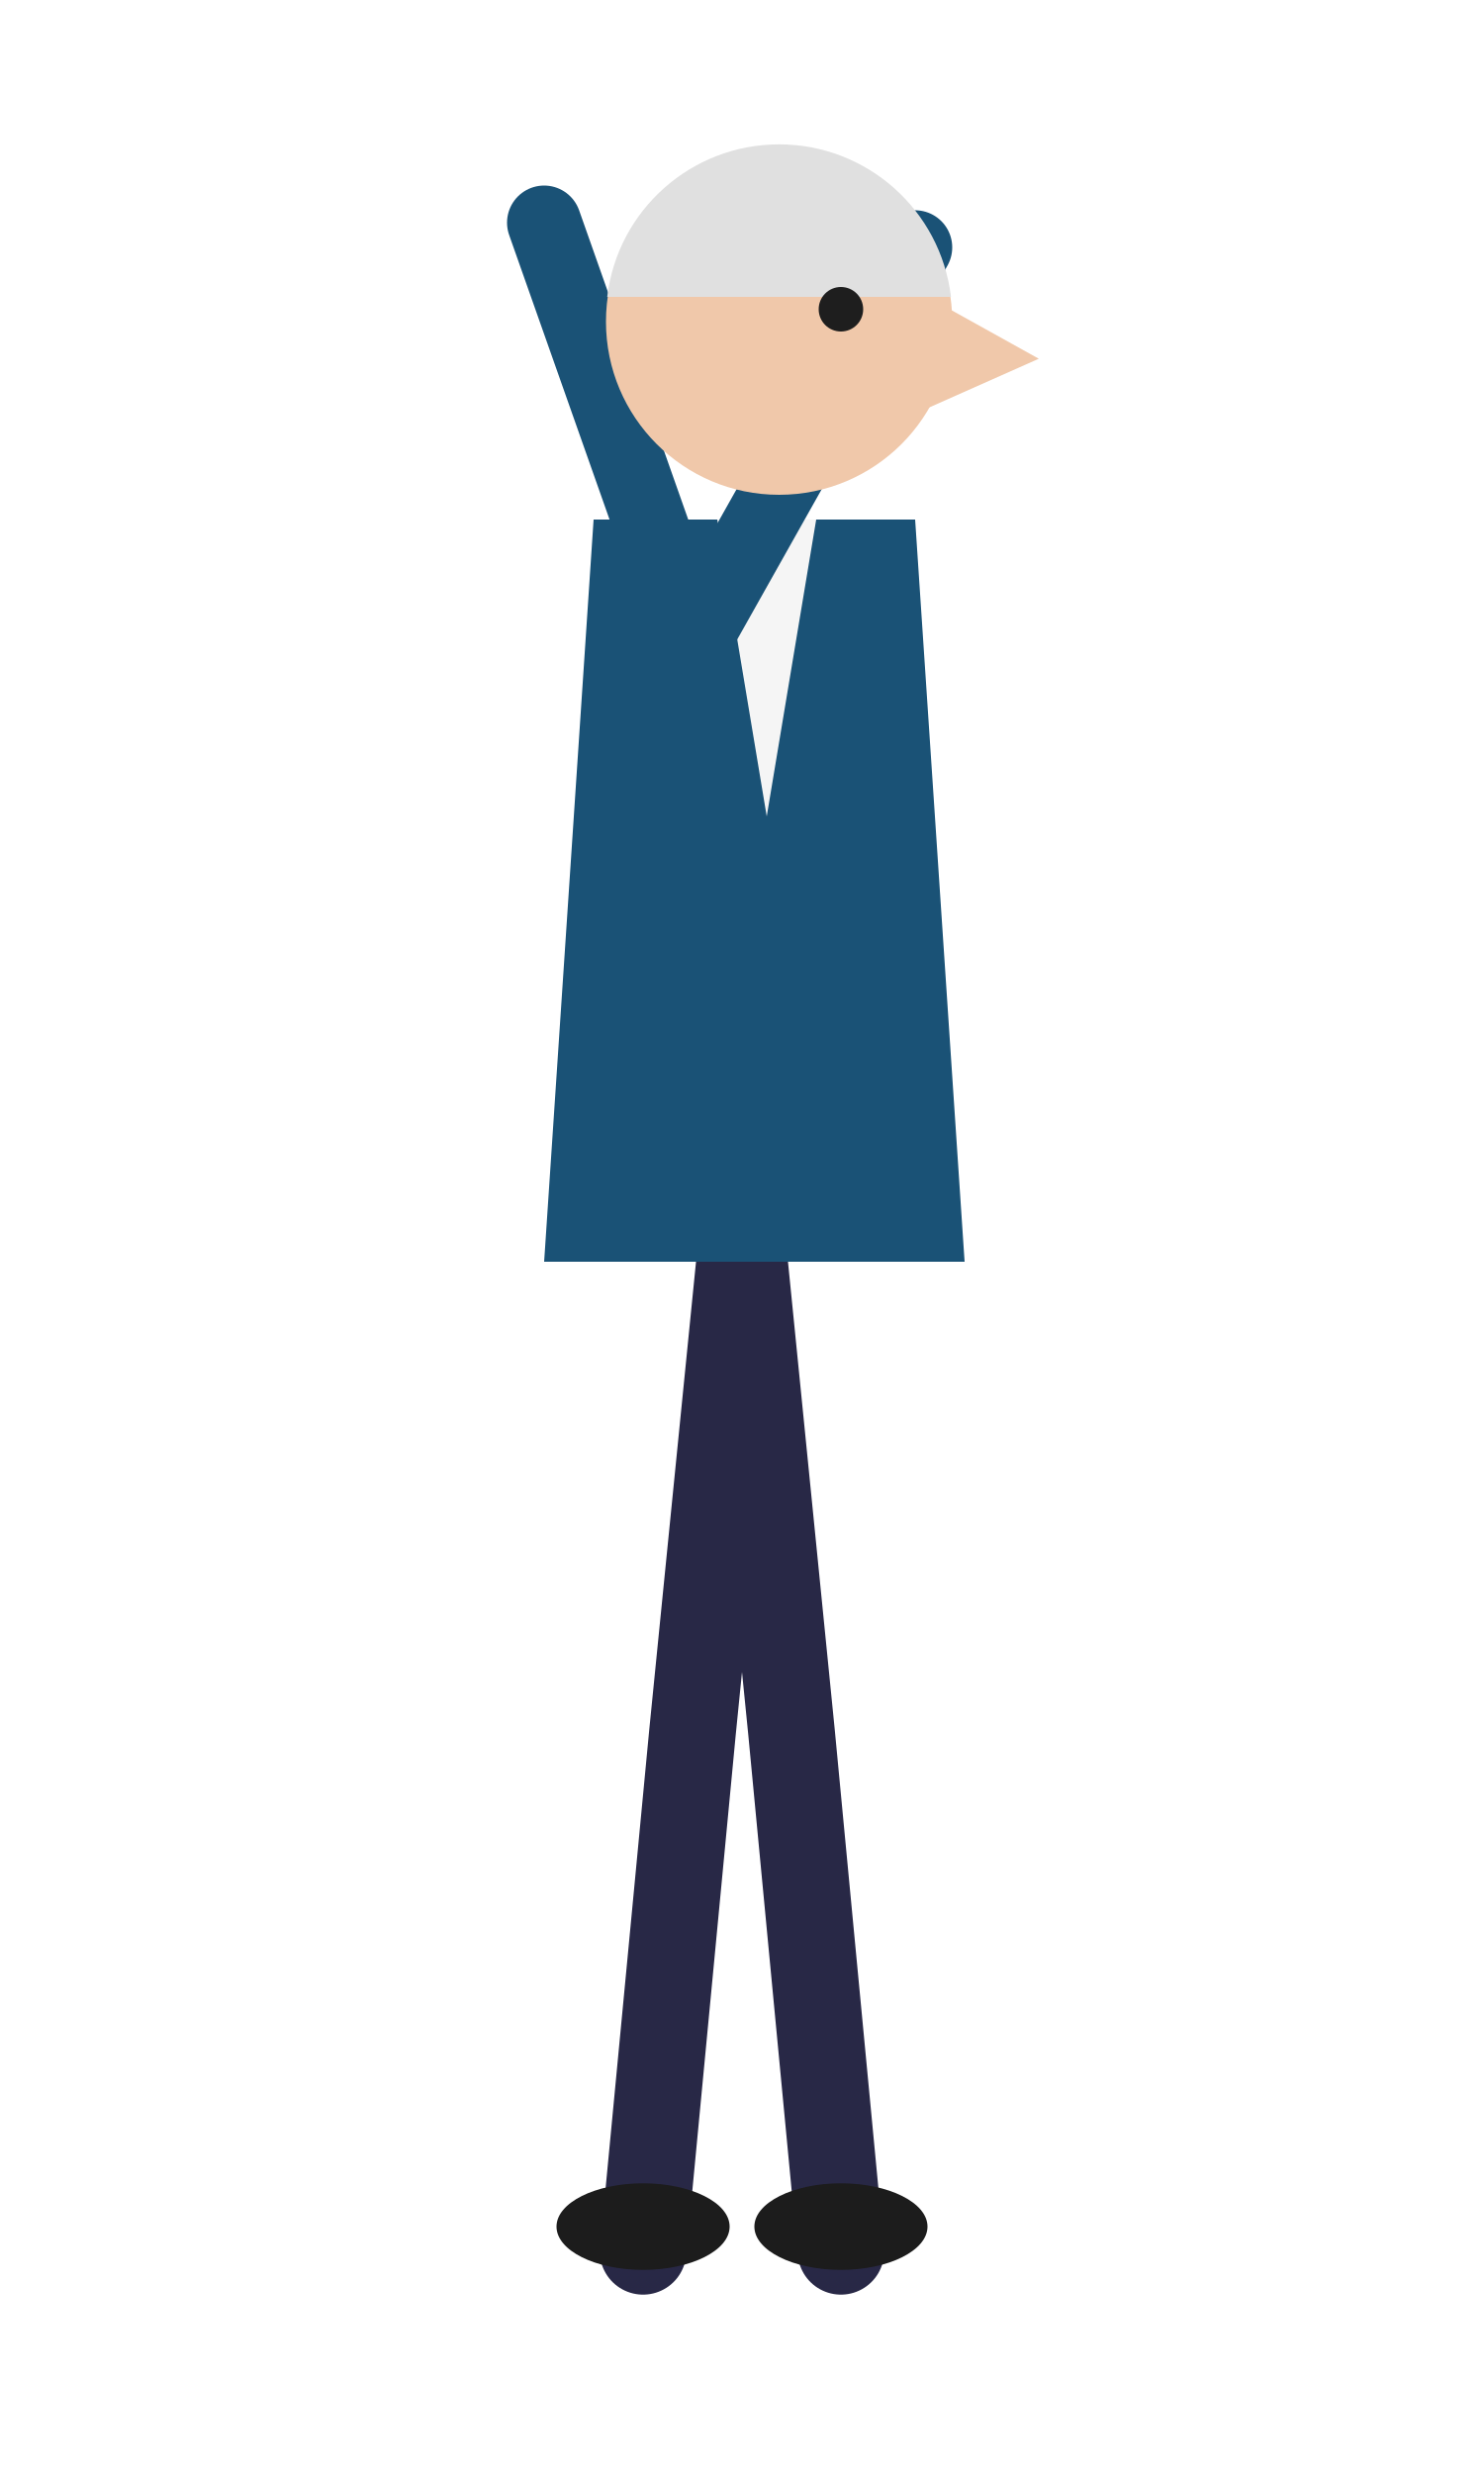
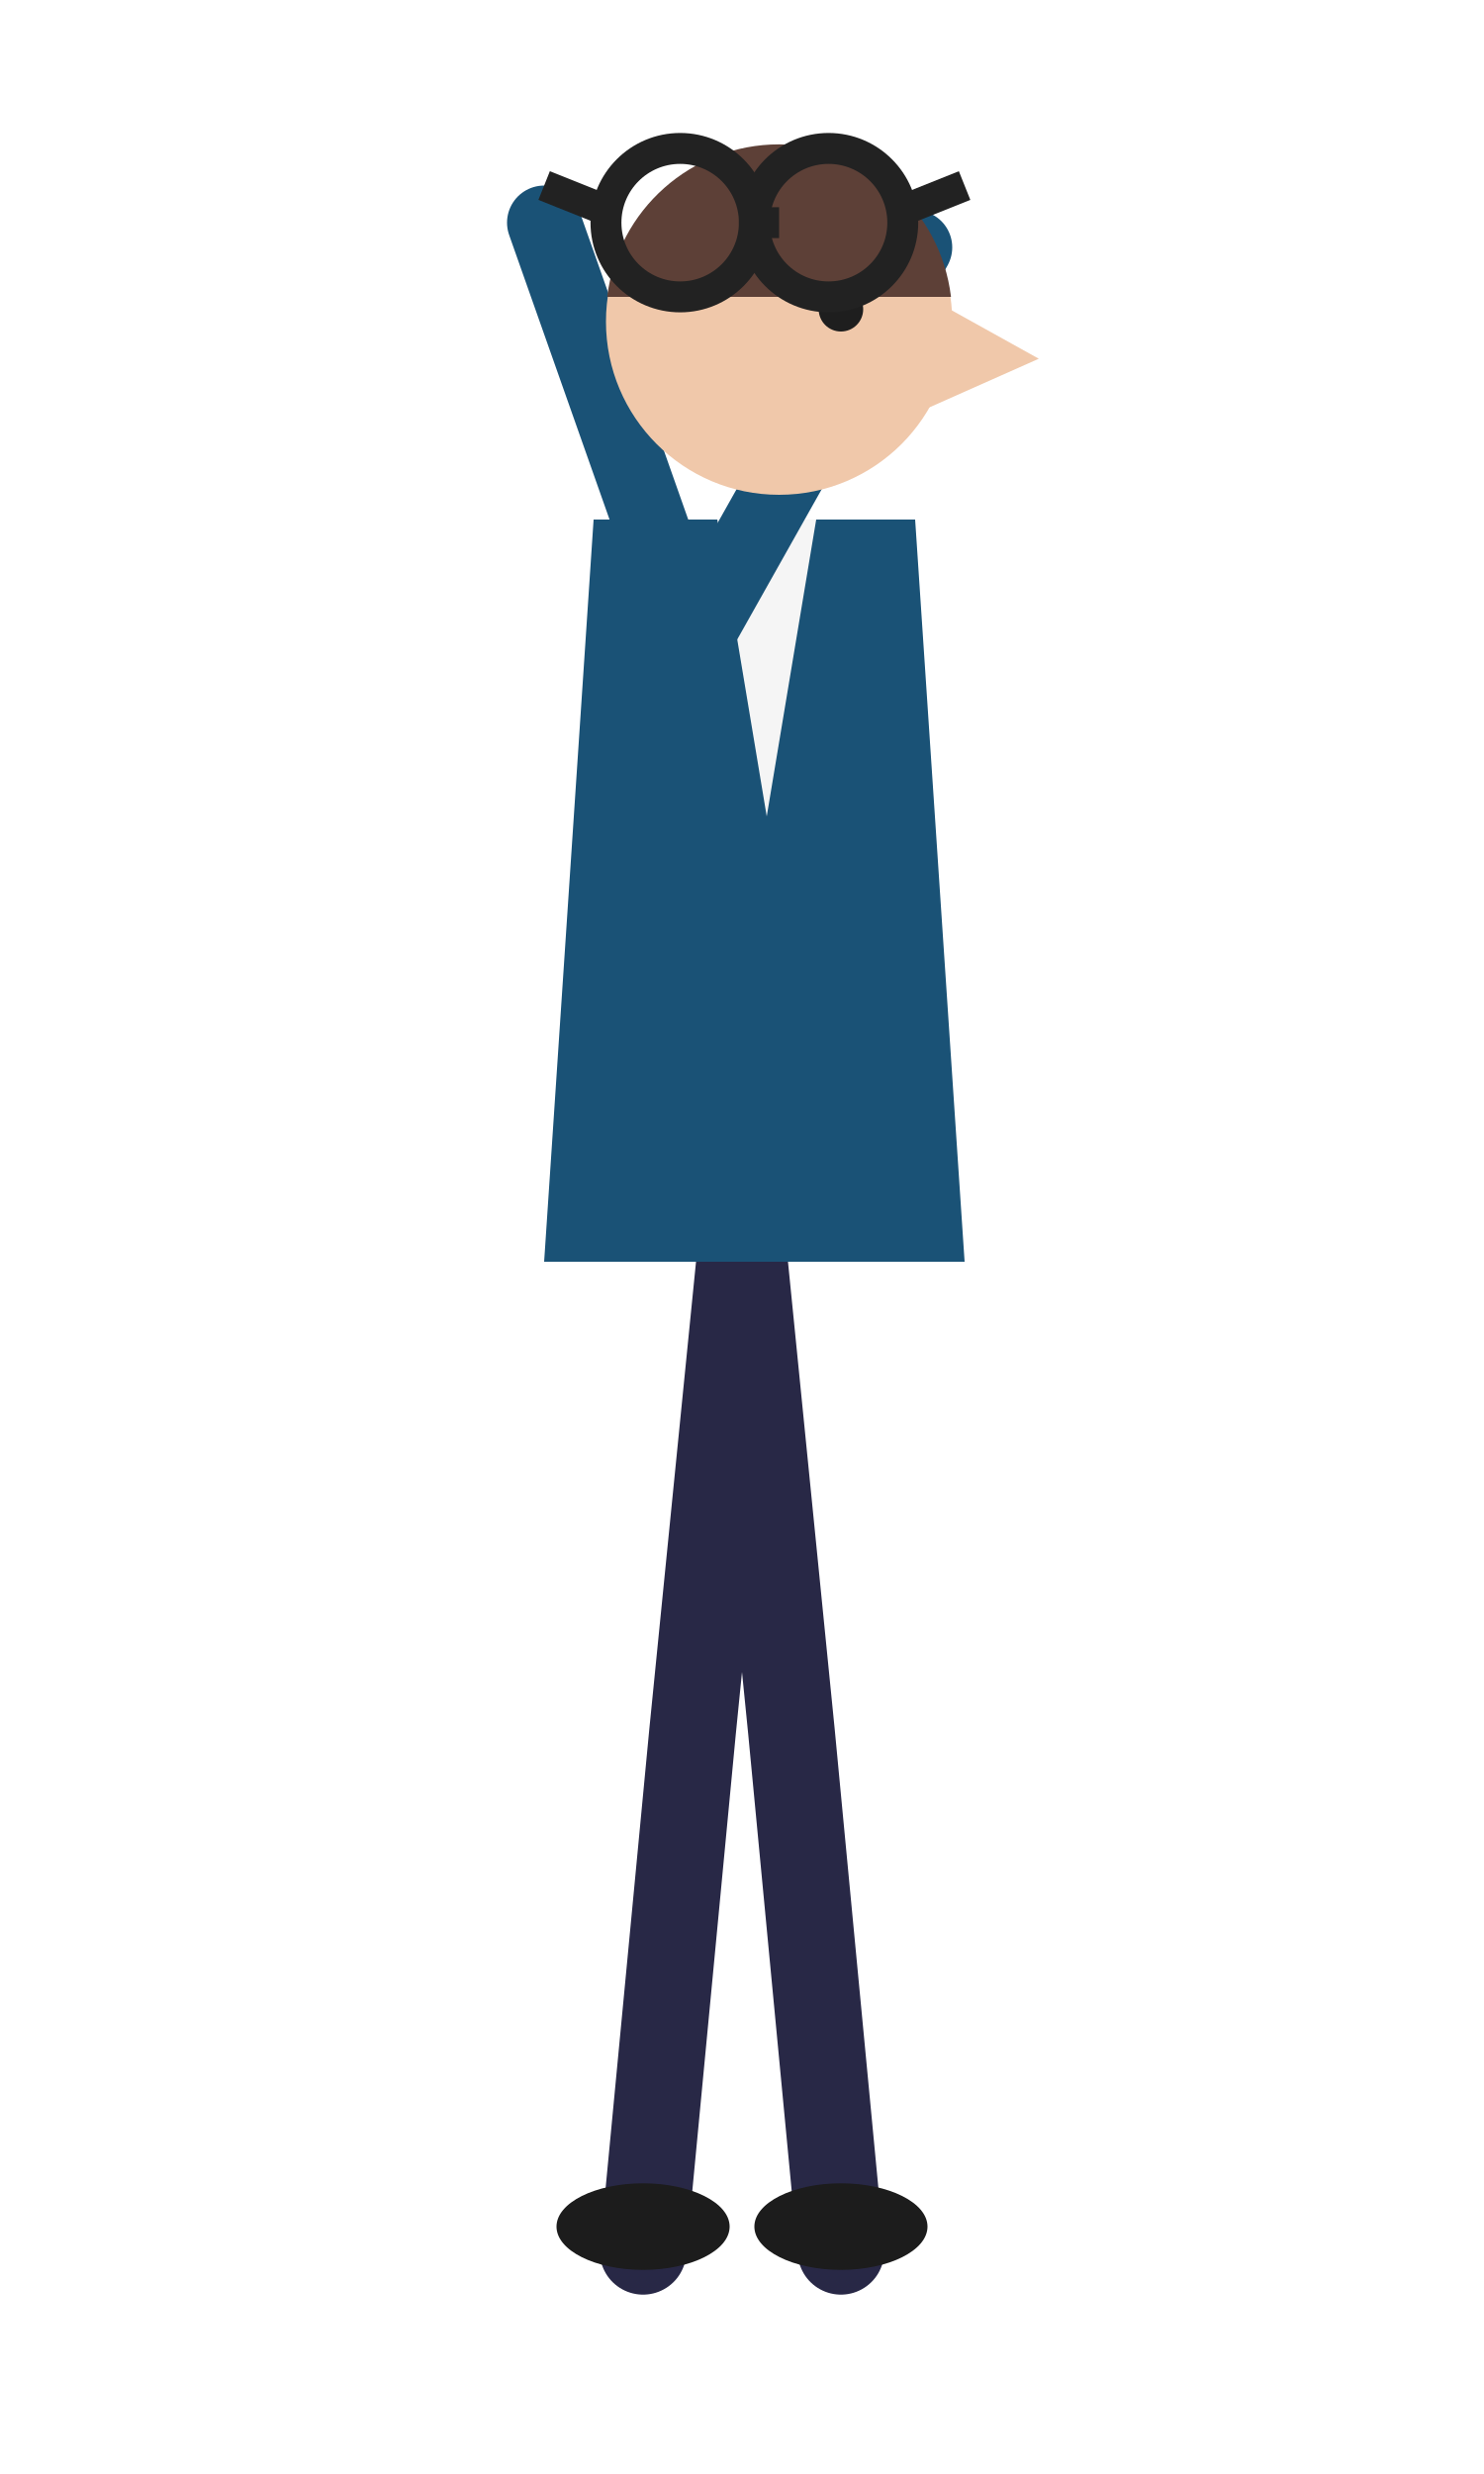
<svg xmlns="http://www.w3.org/2000/svg" viewBox="0 0 120 200" width="120" height="200">
  <g stroke="#282846" stroke-width="7" stroke-linecap="round" fill="none" stroke-linejoin="round">
    <path d="M60 100 L64 140 L68 182 M60 100 L56 140 L52 182" />
  </g>
  <ellipse cx="68" cy="180" rx="7" ry="3.5" fill="#1c1c1c" />
  <ellipse cx="52" cy="180" rx="7" ry="3.5" fill="#1c1c1c" />
  <path d="M48 42 L74 42 L78 102 L44 102 Z" fill="#1a5276" />
  <path d="M58 42 L66 42 L62 66 Z" fill="#f5f5f5" />
  <g stroke="#1a5276" stroke-width="6" stroke-linecap="round" fill="none">
    <path d="M56 52 L44 18 M56 52 L74 20" />
  </g>
  <circle cx="63" cy="26" r="14" fill="#f0c8aa" />
  <path d="M75 24 L84 29 L75 33 Z" fill="#f0c8aa" />
-   <path d="M49.1 24 A14 14 0 0 1 76.9 24 Z" fill="#e0e0e0" />
+   <path d="M49.1 24 A14 14 0 0 1 76.9 24 Z" fill="#5d4037" />
  <circle cx="68" cy="25" r="1.8" fill="#1e1e1e" />
+   <g stroke="#222" stroke-width="2.5" fill="none">
+     <circle cx="55" cy="18" r="6" />
+     <circle cx="67" cy="18" r="6" />
+     <path d="M61 18 L63 18 M49 17 L44 15 M73 17 L78 15" />
+   </g>
</svg>
